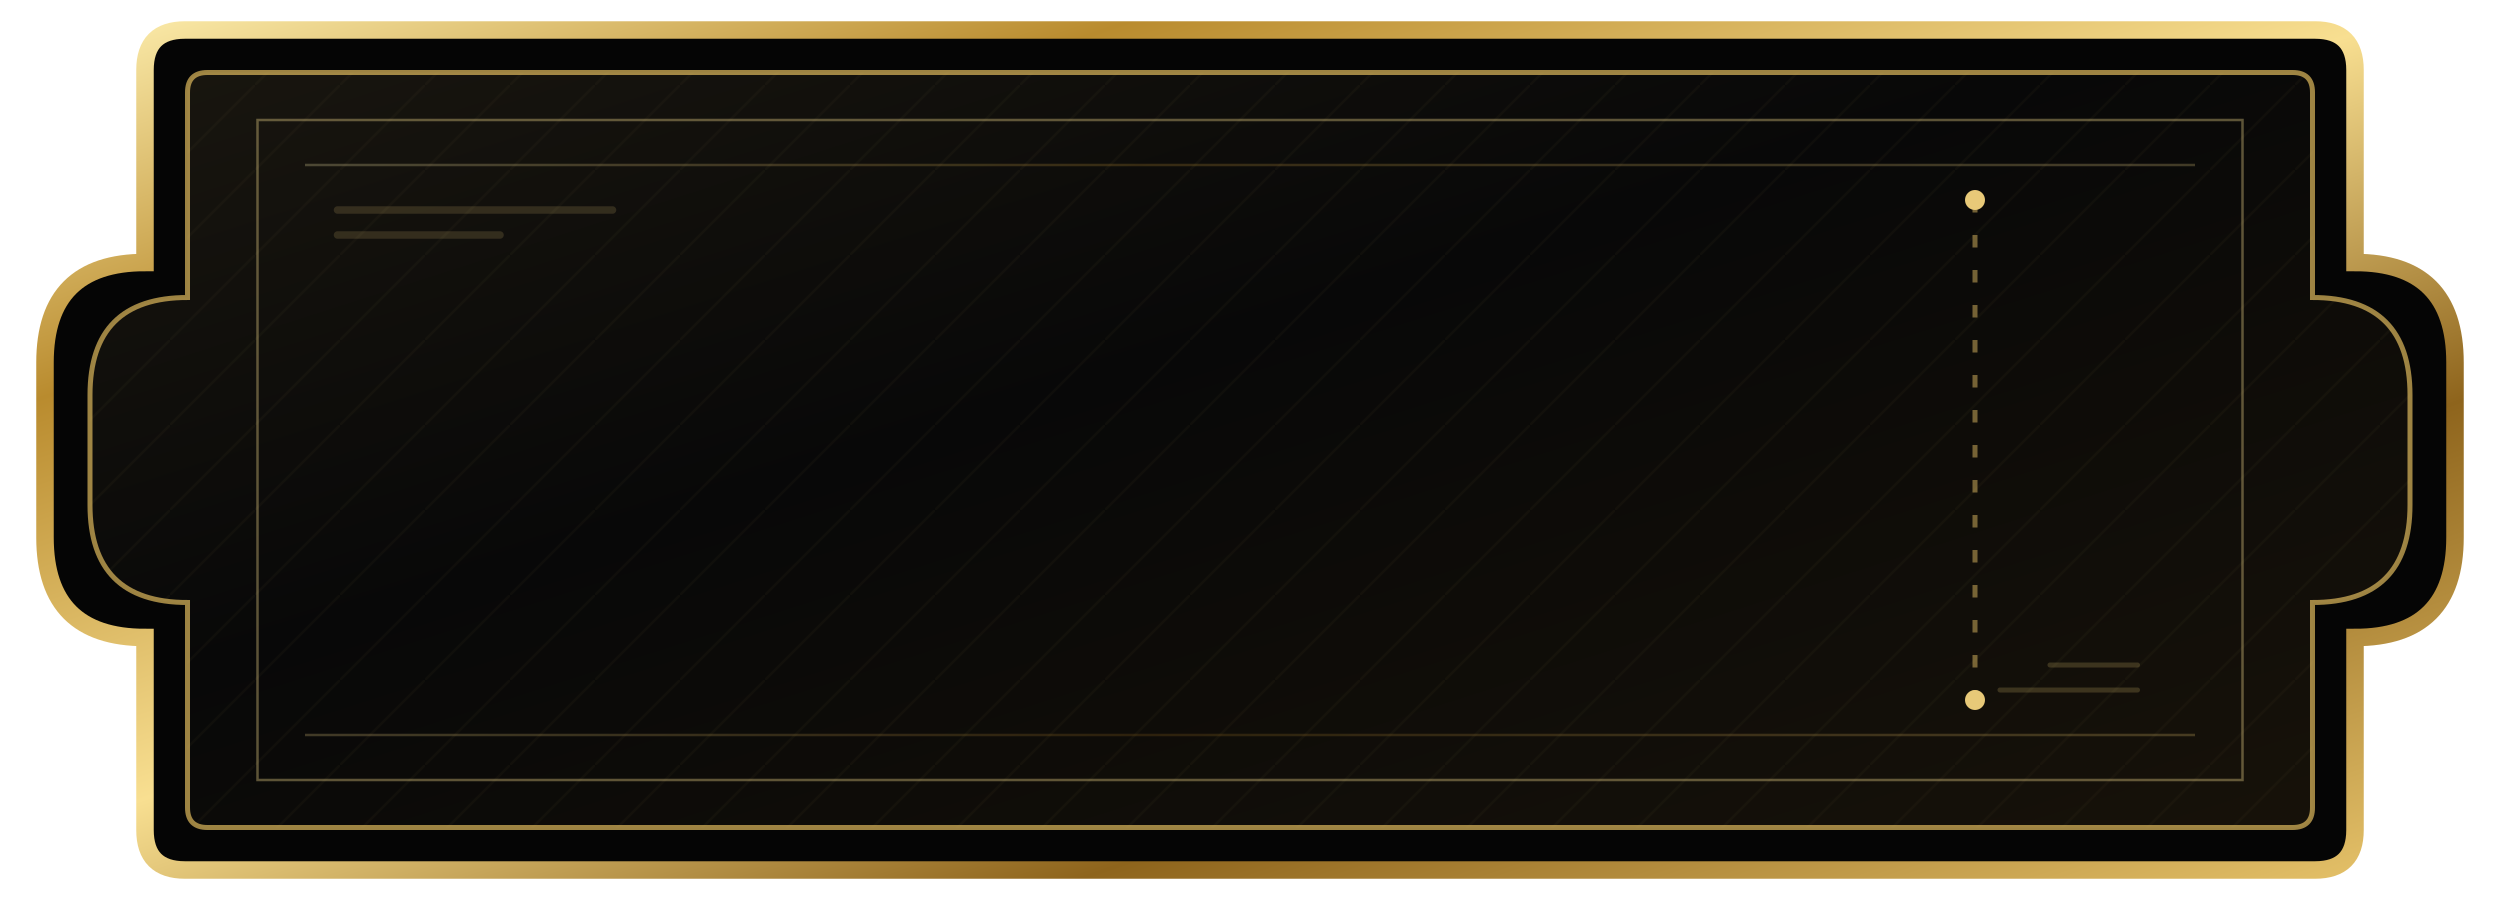
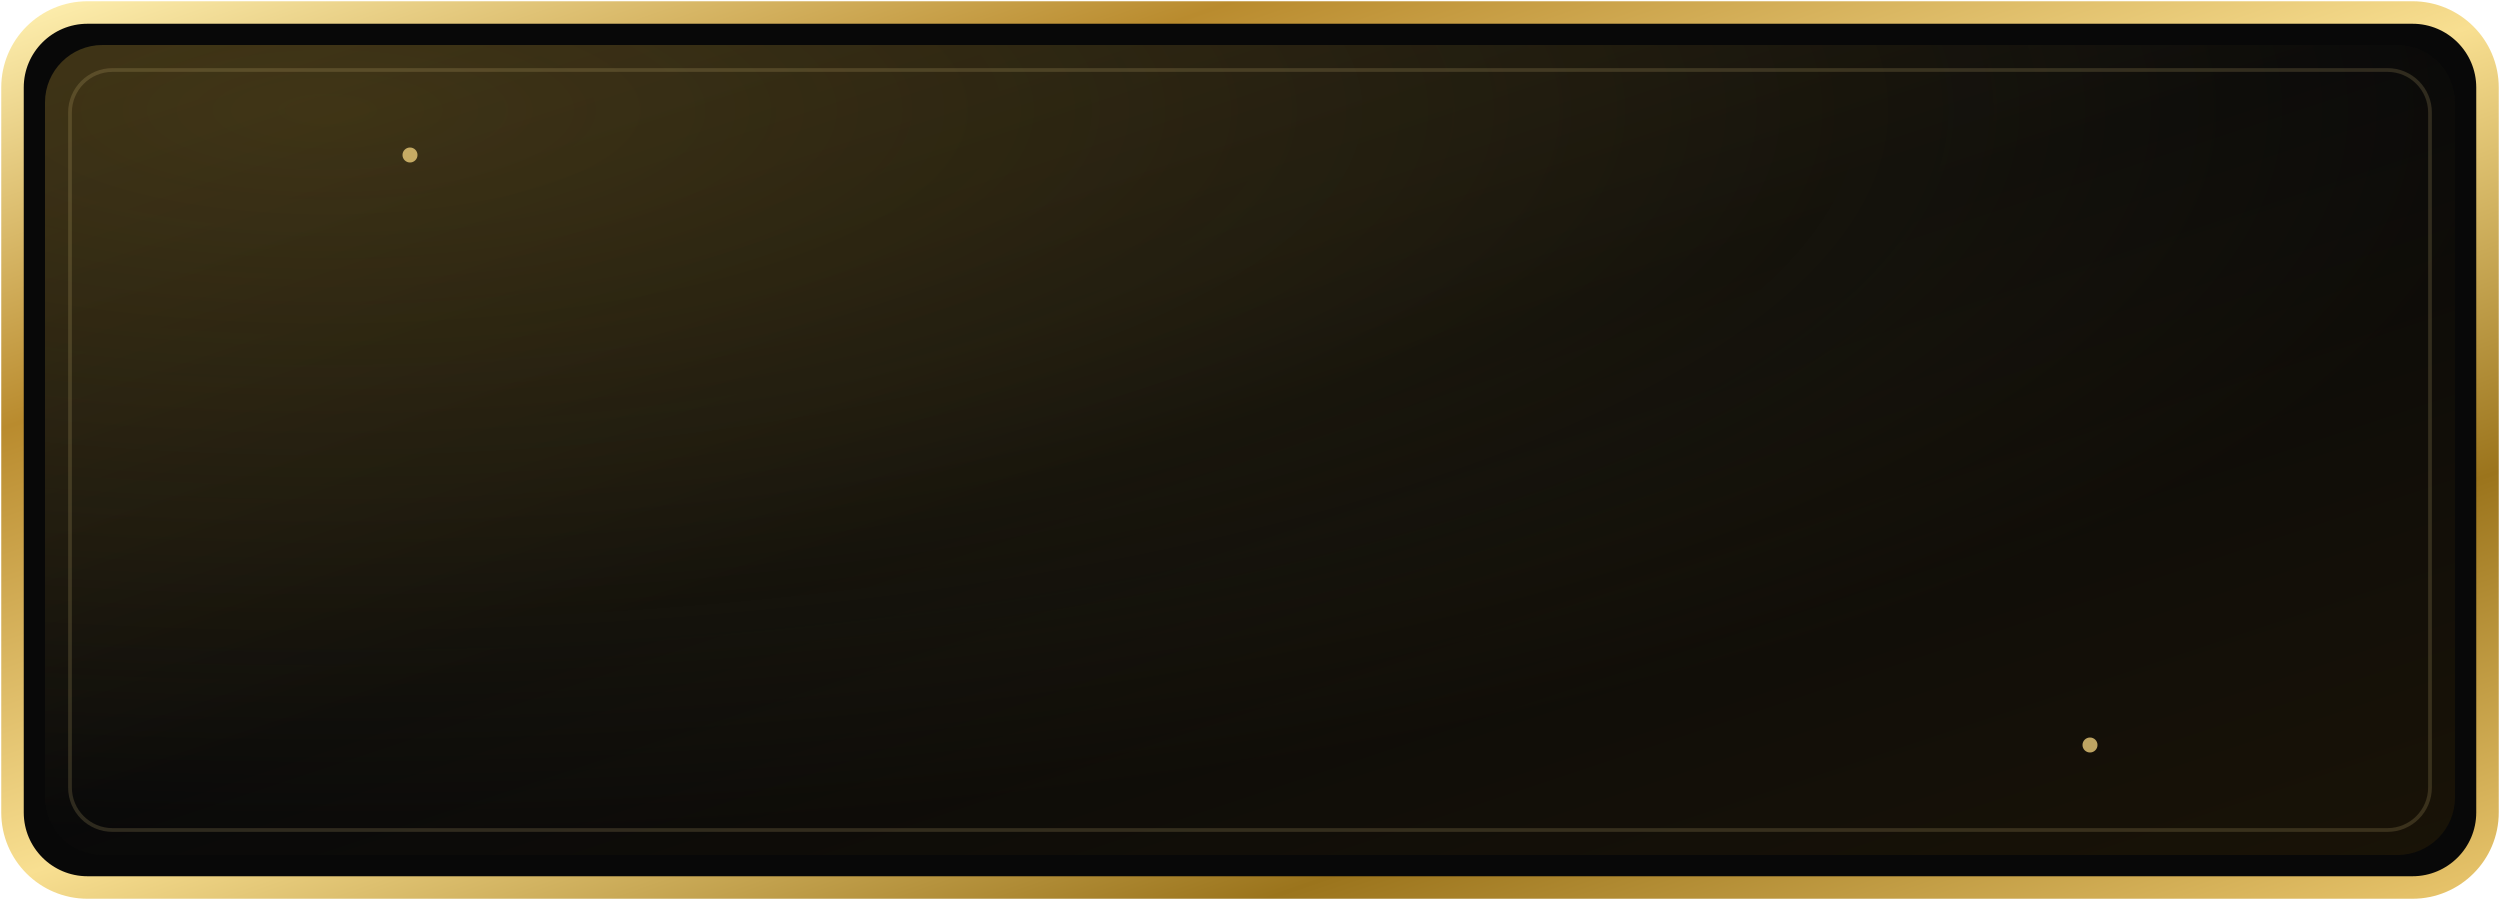
<svg xmlns="http://www.w3.org/2000/svg" viewBox="0 0 1000 360" preserveAspectRatio="none">
  <defs>
    <linearGradient id="gold" x1="0" y1="0" x2="1" y2="1">
      <stop stop-color="#fff0b0" />
-       <stop offset=".22" stop-color="#b98b2e" />
-       <stop offset=".48" stop-color="#f8df91" />
-       <stop offset=".72" stop-color="#8e641c" />
+       <stop offset=".24" stop-color="#b98b2e" />
+       <stop offset=".5" stop-color="#f8df91" />
+       <stop offset=".76" stop-color="#9b741c" />
      <stop offset="1" stop-color="#e9c66d" />
    </linearGradient>
    <linearGradient id="face" x1="0" y1="0" x2="1" y2="1">
-       <stop stop-color="#19160f" />
-       <stop offset=".42" stop-color="#080808" />
-       <stop offset="1" stop-color="#171209" />
+       <stop stop-color="#211b10" />
+       <stop offset=".48" stop-color="#090909" />
+       <stop offset="1" stop-color="#191307" />
    </linearGradient>
-     <pattern id="grain" width="34" height="34" patternUnits="userSpaceOnUse">
-       <path d="M0 34L34 0" stroke="#d7b45c" stroke-opacity=".035" stroke-width="1" />
-     </pattern>
+     <radialGradient id="glow" cx="12%" cy="8%" r="90%">
+       <stop stop-color="#d4af37" stop-opacity=".19" />
+       <stop offset="1" stop-color="#d4af37" stop-opacity="0" />
+     </radialGradient>
  </defs>
-   <path d="M74 12H926Q942 12 942 28V105Q982 105 982 145V215Q982 255 942 255V332Q942 348 926 348H74Q58 348 58 332V255Q18 255 18 215V145Q18 105 58 105V28Q58 12 74 12Z" fill="#050505" stroke="url(#gold)" stroke-width="7" />
-   <path d="M83 29H917Q925 29 925 37V119Q964 119 964 158V202Q964 241 925 241V323Q925 331 917 331H83Q75 331 75 323V241Q36 241 36 202V158Q36 119 75 119V37Q75 29 83 29Z" fill="url(#face)" stroke="#d8b45b" stroke-opacity=".72" stroke-width="2" />
-   <path d="M83 29H917Q925 29 925 37V119Q964 119 964 158V202Q964 241 925 241V323Q925 331 917 331H83Q75 331 75 323V241Q36 241 36 202V158Q36 119 75 119V37Q75 29 83 29Z" fill="url(#grain)" />
-   <path d="M103 48H897V312H103Z" fill="none" stroke="#f2d98d" stroke-opacity=".36" stroke-width="1" />
-   <path d="M122 66H878M122 294H878" stroke="url(#gold)" stroke-opacity=".24" stroke-width="1" />
-   <path d="M790 80V280" stroke="#d6b45f" stroke-opacity=".52" stroke-width="2" stroke-dasharray="5 9" />
-   <circle cx="790" cy="80" r="4" fill="#e8c978" />
-   <circle cx="790" cy="280" r="4" fill="#e8c978" />
-   <path d="M135 84h110M135 94h65" stroke="#e7c977" stroke-opacity=".16" stroke-width="3" stroke-linecap="round" />
-   <path d="M855 266h-35M855 276h-55" stroke="#e7c977" stroke-opacity=".2" stroke-width="2" stroke-linecap="round" />
+   <rect x="5" y="5" width="990" height="350" rx="30" fill="#080808" stroke="url(#gold)" stroke-width="9" />
+   <rect x="18" y="18" width="964" height="324" rx="23" fill="url(#face)" />
+   <rect x="18" y="18" width="964" height="324" rx="23" fill="url(#glow)" />
+   <rect x="28" y="28" width="944" height="304" rx="17" fill="none" stroke="#f2d98d" stroke-opacity=".16" stroke-width="1.5" />
+   <path d="M55 62h95" stroke="url(#gold)" stroke-width="2" stroke-linecap="round" opacity=".65" />
+   <path d="M850 298h95" stroke="url(#gold)" stroke-width="2" stroke-linecap="round" opacity=".55" />
+   <circle cx="164" cy="62" r="3" fill="#e8c978" opacity=".8" />
+   <circle cx="836" cy="298" r="3" fill="#e8c978" opacity=".8" />
</svg>
